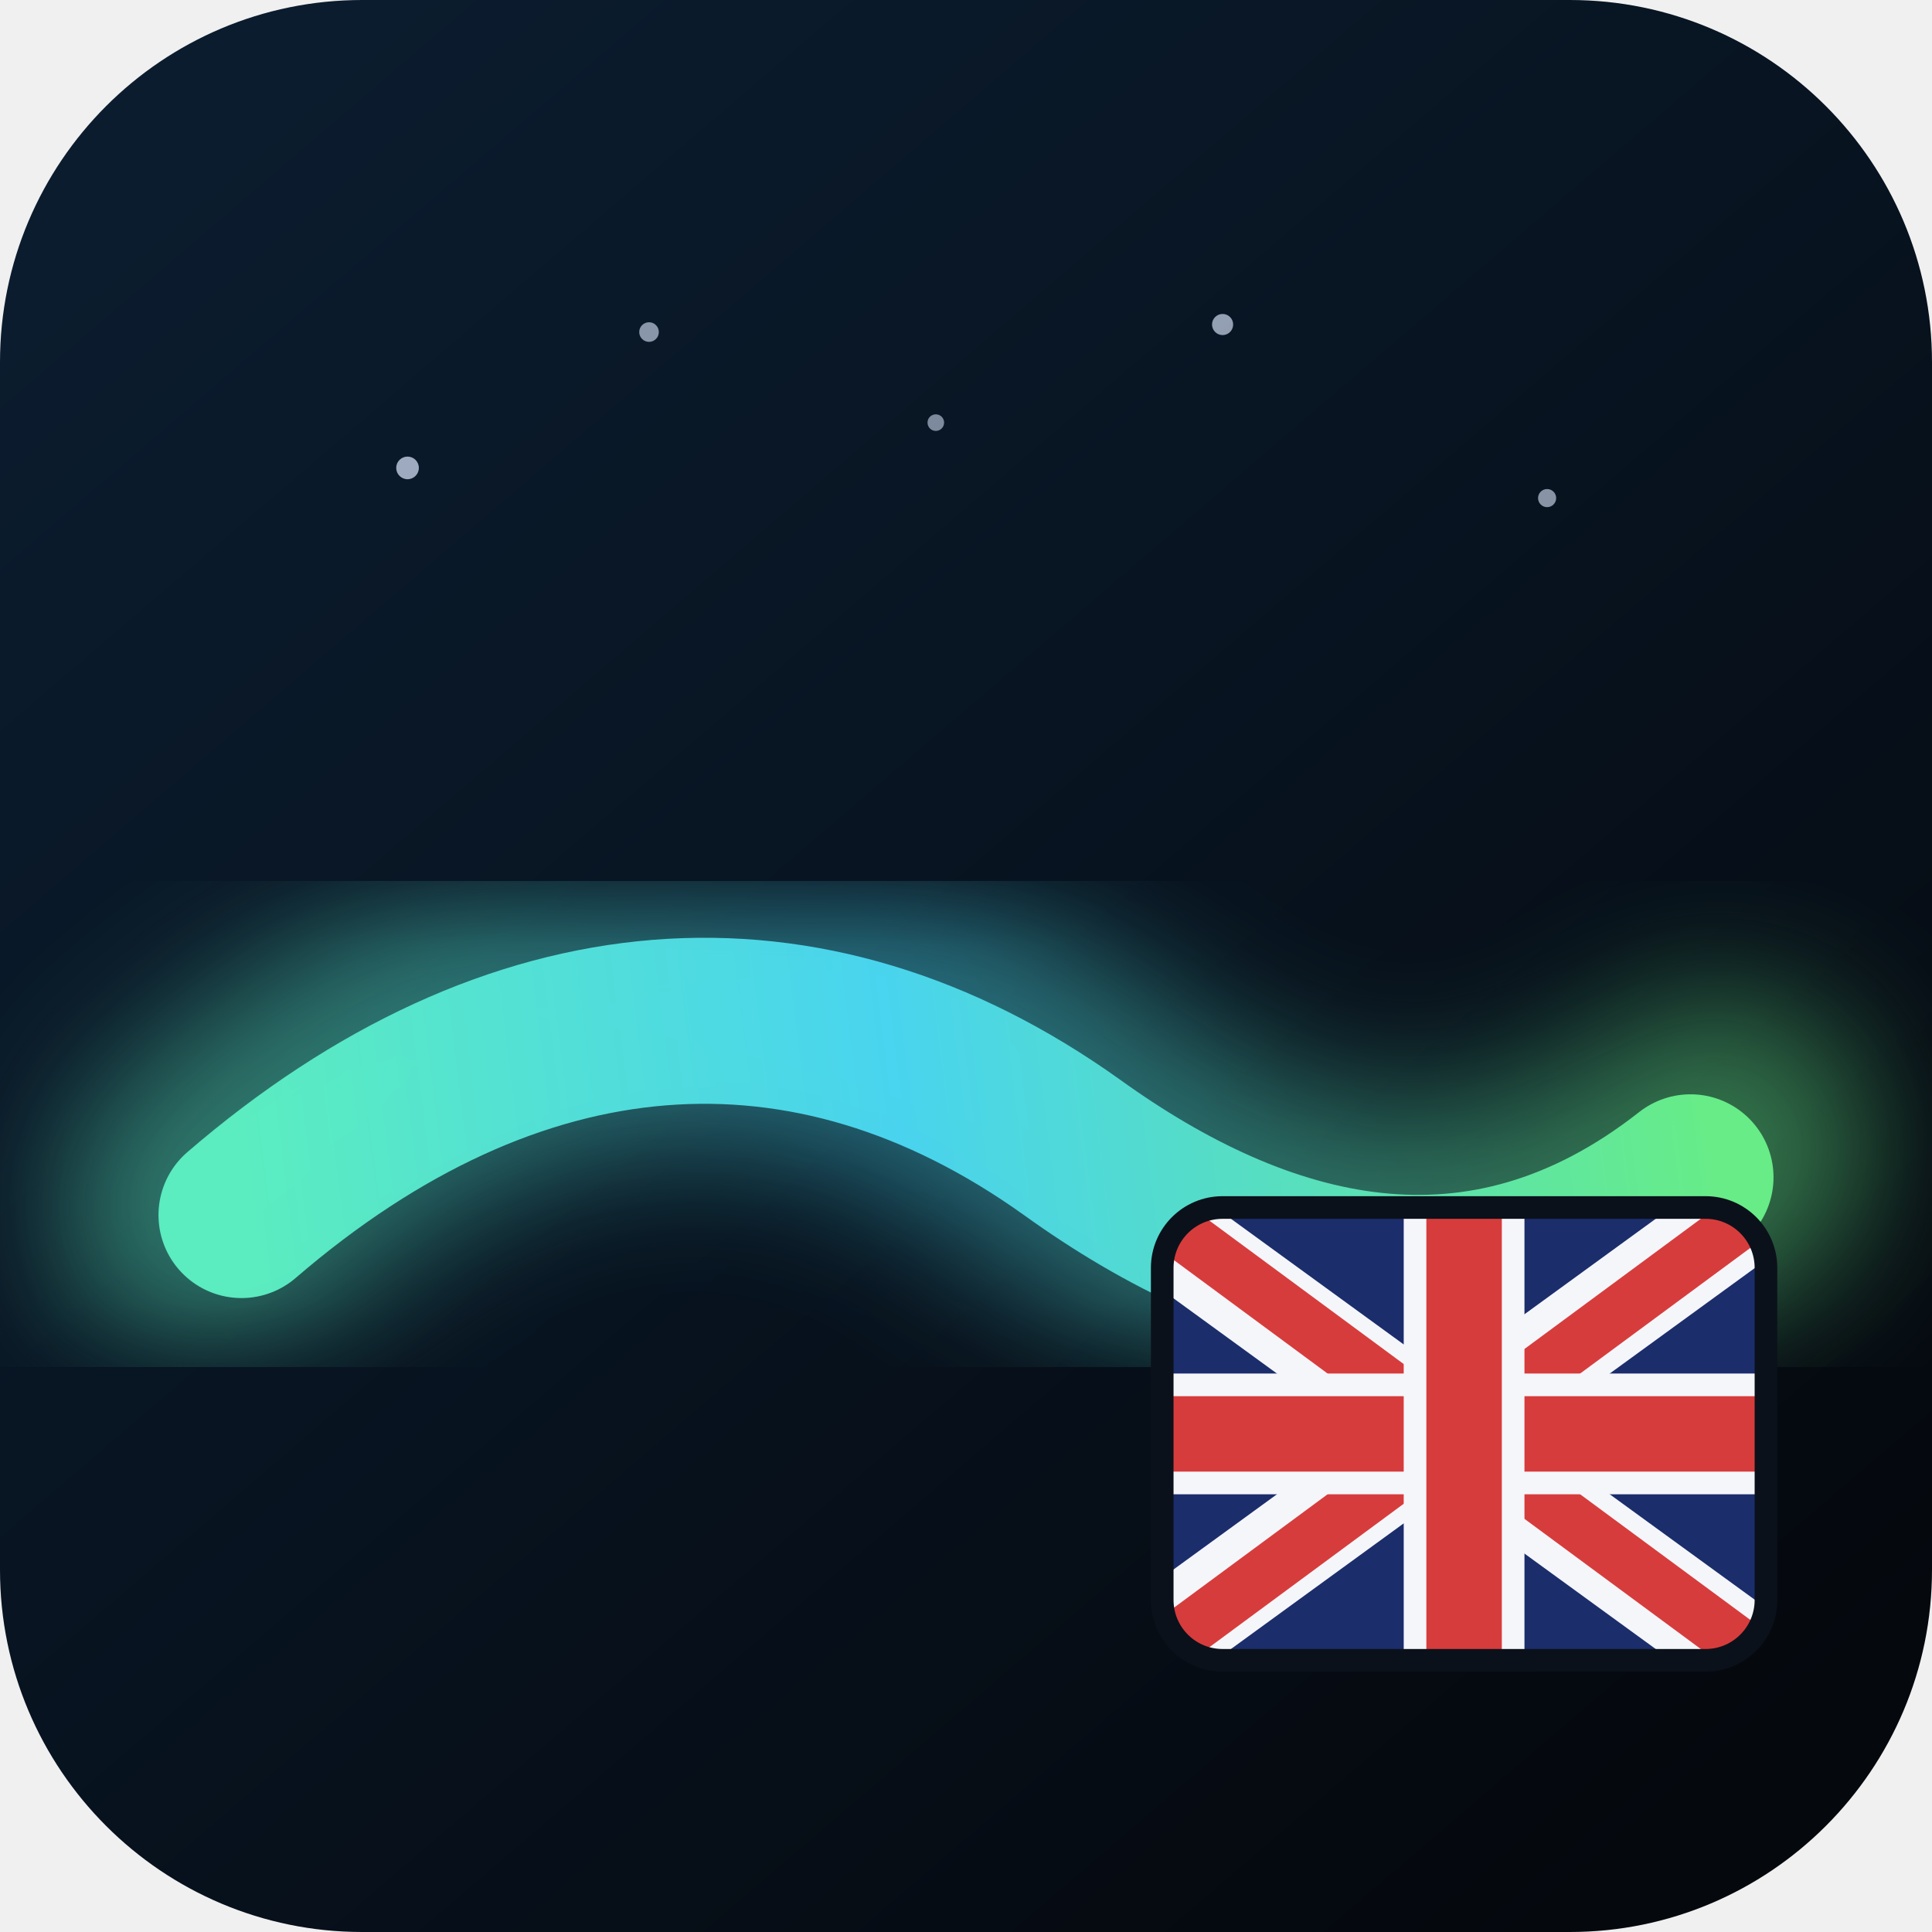
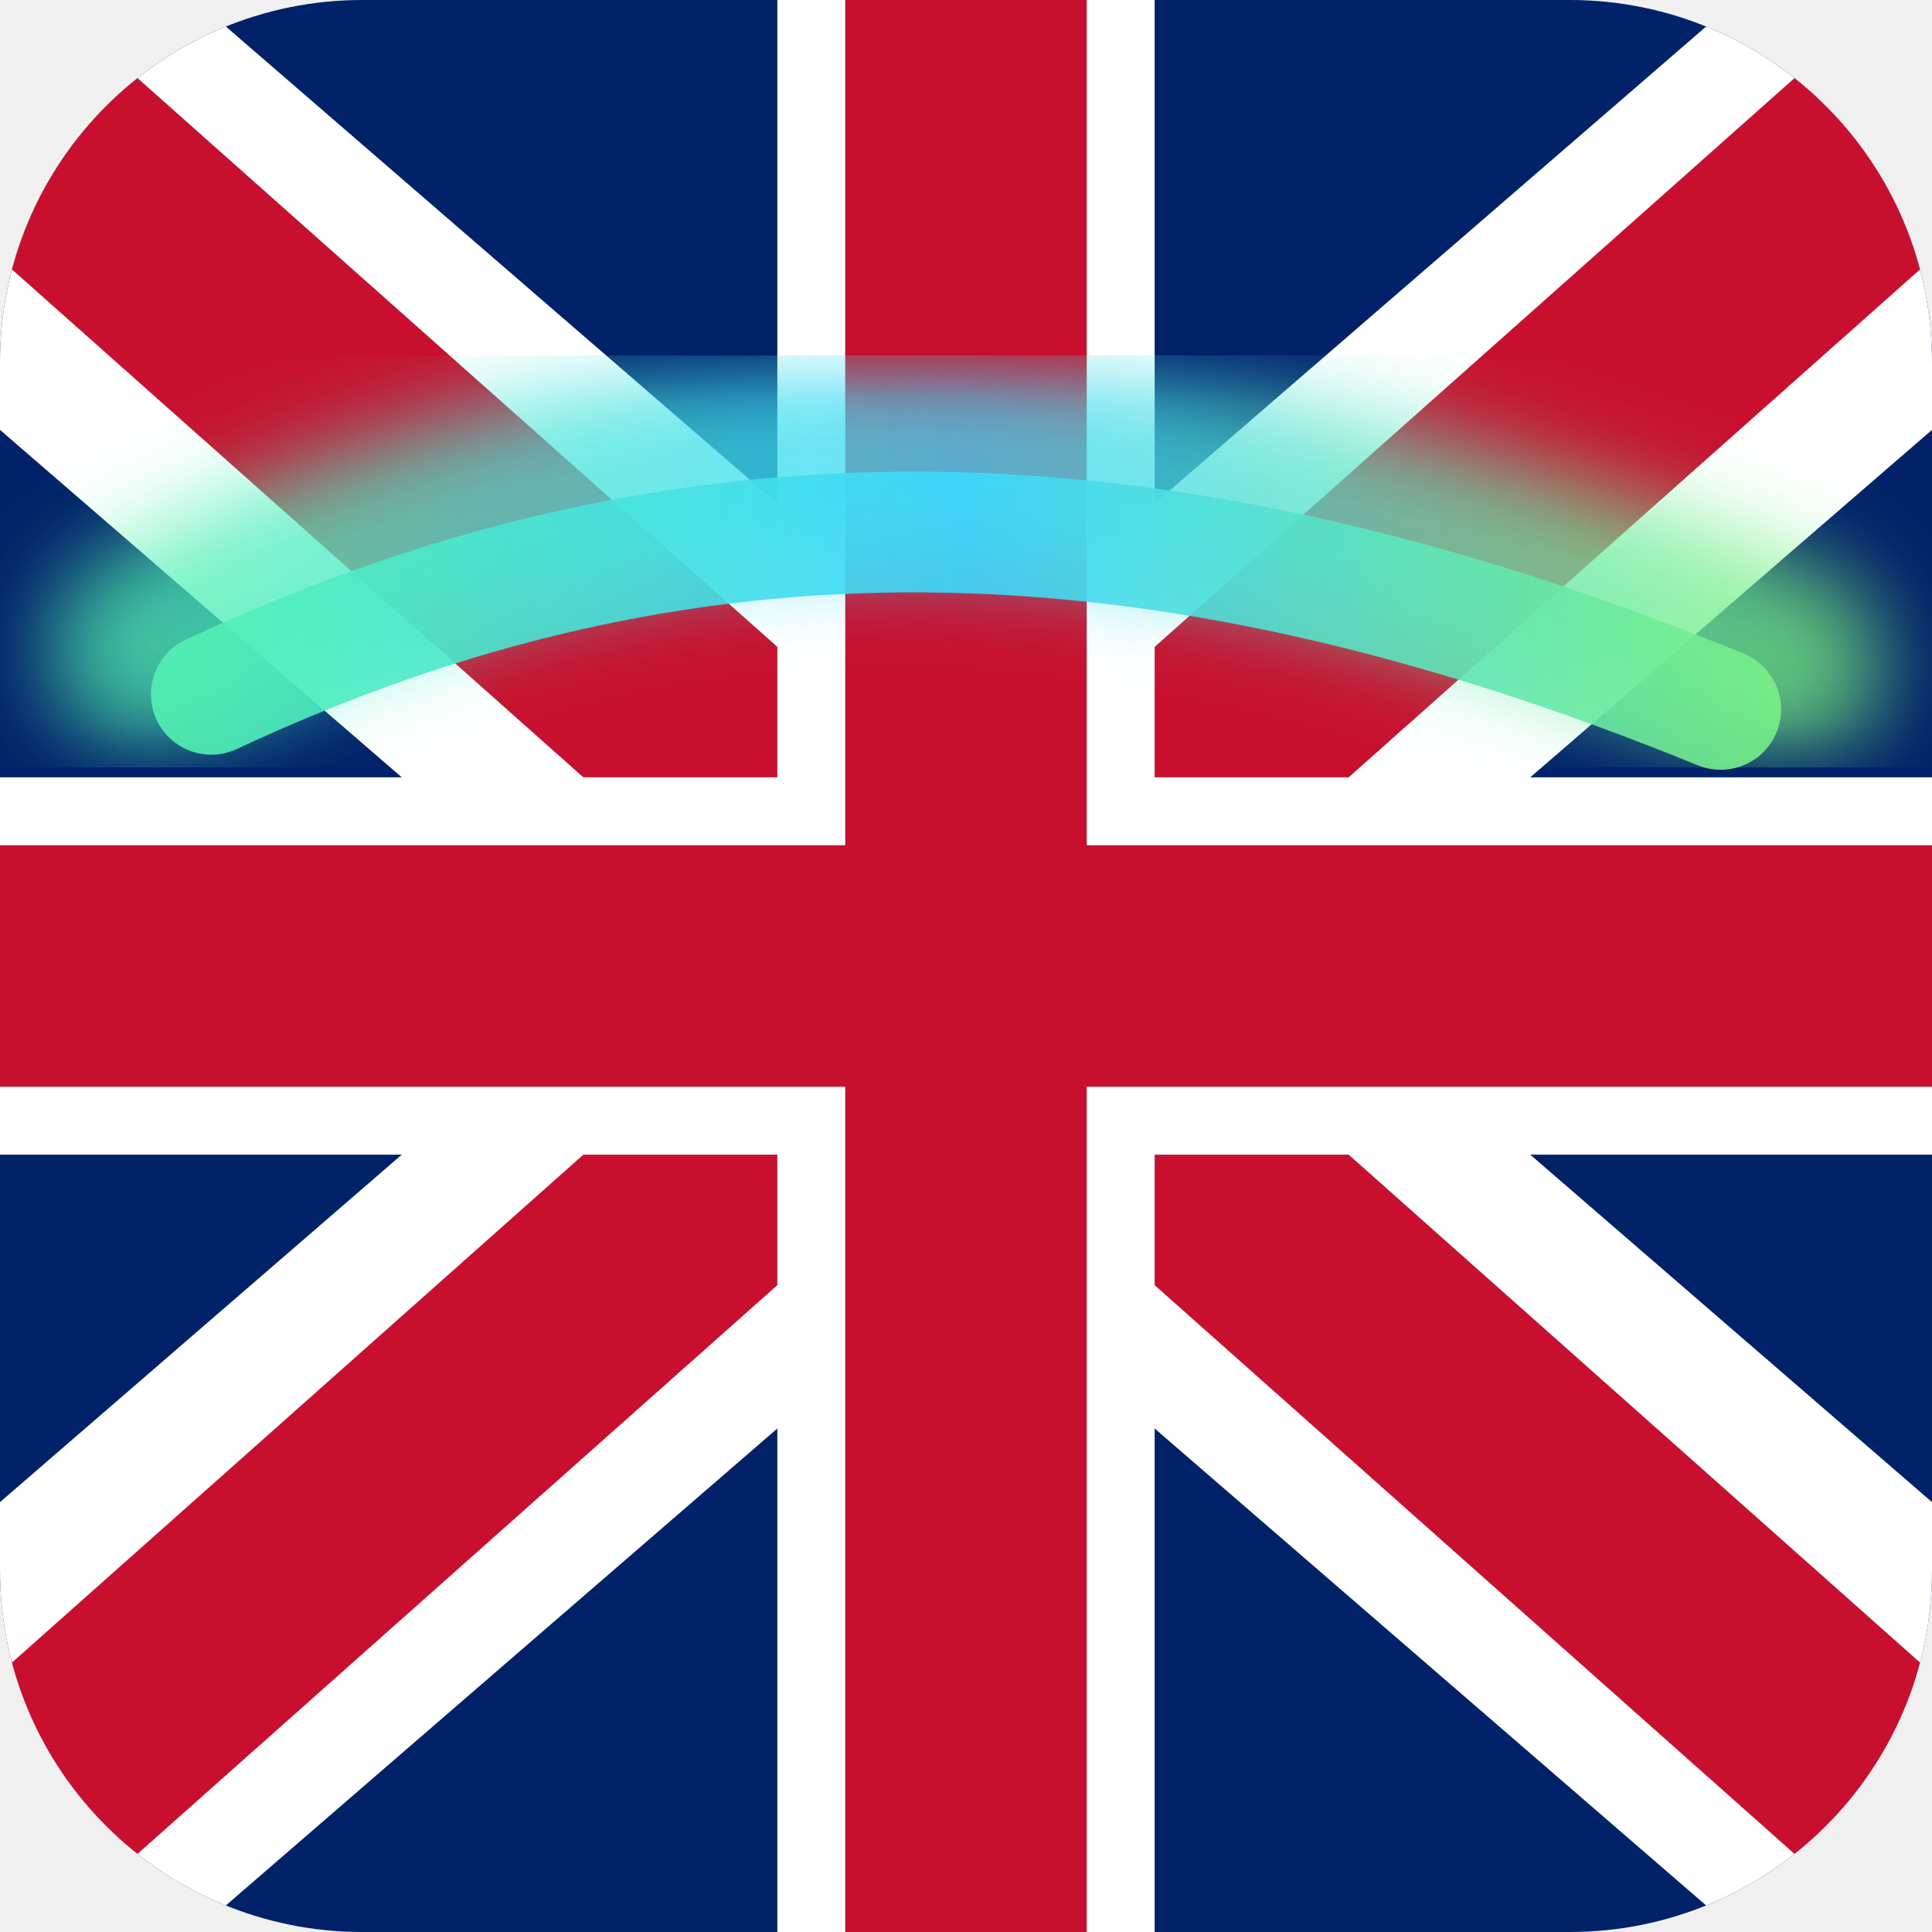
<svg xmlns="http://www.w3.org/2000/svg" width="512" height="512" viewBox="0 0 512 512" fill="none">
  <defs>
-     <linearGradient id="bg" x1="64" y1="32" x2="448" y2="480" gradientUnits="userSpaceOnUse">
-       <stop offset="0" stop-color="#0B1C2E" />
-       <stop offset="0.55" stop-color="#07121E" />
-       <stop offset="1" stop-color="#05080D" />
+     <clipPath id="clip">
+       <rect width="512" height="512" rx="96" />
+     </clipPath>
+     <linearGradient id="aurora" x1="32" y1="152" x2="480" y2="120" gradientUnits="userSpaceOnUse">
+       <stop offset="0" stop-color="#53F2AE" />
+       <stop offset="0.5" stop-color="#3CD8FF" />
+       <stop offset="1" stop-color="#7CF17D" />
    </linearGradient>
-     <linearGradient id="aurora" x1="64" y1="304" x2="448" y2="256" gradientUnits="userSpaceOnUse">
-       <stop offset="0" stop-color="#5DF2C4" />
-       <stop offset="0.45" stop-color="#4BD9F4" />
-       <stop offset="1" stop-color="#6AF28B" />
-     </linearGradient>
-     <filter id="aurora-glow" x="-20%" y="-40%" width="140%" height="180%">
-       <feGaussianBlur stdDeviation="18" result="blur" />
+     <filter id="glow" x="-20%" y="-50%" width="140%" height="200%">
+       <feGaussianBlur stdDeviation="12" />
    </filter>
-     <clipPath id="flag-clip" clipPathUnits="userSpaceOnUse">
-       <rect x="0" y="0" width="160" height="120" rx="16" />
-     </clipPath>
  </defs>
-   <rect width="512" height="512" rx="96" fill="url(#bg)" />
-   <path d="M56 320 C128 252 210 244 280 296 C332 336 388 352 456 304" stroke="url(#aurora)" stroke-width="80" stroke-linecap="round" opacity="0.45" filter="url(#aurora-glow)" />
-   <path d="M64 322 C136 260 214 254 284 304 C334 340 392 356 448 312" stroke="url(#aurora)" stroke-width="44" stroke-linecap="round" opacity="0.95" />
-   <circle cx="108" cy="124" r="3" fill="#DDE8FF" opacity="0.7" />
-   <circle cx="172" cy="88" r="2.6" fill="#DDE8FF" opacity="0.6" />
-   <circle cx="248" cy="112" r="2.2" fill="#DDE8FF" opacity="0.55" />
-   <circle cx="324" cy="86" r="2.8" fill="#DDE8FF" opacity="0.65" />
-   <circle cx="410" cy="132" r="2.4" fill="#DDE8FF" opacity="0.6" />
-   <g transform="translate(308 320)">
-     <g clip-path="url(#flag-clip)">
-       <rect width="160" height="120" fill="#1B2D6B" />
-       <path d="M-8 0 L168 128 M168 -8 L-8 120" stroke="#F5F6FA" stroke-width="26" stroke-linecap="square" />
-       <path d="M-4 0 L164 124 M164 -4 L-4 120" stroke="#D73C3C" stroke-width="14" stroke-linecap="square" />
-       <rect x="0" y="44" width="160" height="32" fill="#F5F6FA" />
-       <rect x="0" y="50" width="160" height="20" fill="#D73C3C" />
-       <rect x="64" y="0" width="32" height="120" fill="#F5F6FA" />
-       <rect x="70" y="0" width="20" height="120" fill="#D73C3C" />
-     </g>
-     <rect width="160" height="120" rx="16" fill="none" stroke="#0B111A" stroke-width="6" />
+   <g clip-path="url(#clip)">
+     <rect width="512" height="512" fill="#012169" />
+     <path d="M-40 0 L552 512 M552 0 L-40 512" stroke="#FFFFFF" stroke-width="120" stroke-linecap="square" />
+     <path d="M-32 0 L544 512 M544 0 L-32 512" stroke="#C8102E" stroke-width="60" stroke-linecap="square" />
+     <rect x="0" y="206" width="512" height="100" fill="#FFFFFF" />
+     <rect x="206" y="0" width="100" height="512" fill="#FFFFFF" />
+     <rect x="0" y="224" width="512" height="64" fill="#C8102E" />
+     <rect x="224" y="0" width="64" height="512" fill="#C8102E" />
+     <path d="M40 172 C170 104 294 104 472 176" stroke="url(#aurora)" stroke-width="54" stroke-linecap="round" opacity="0.78" filter="url(#glow)" />
+     <path d="M56 184 C180 126 304 126 456 188" stroke="url(#aurora)" stroke-width="32" stroke-linecap="round" opacity="0.9" />
  </g>
</svg>
